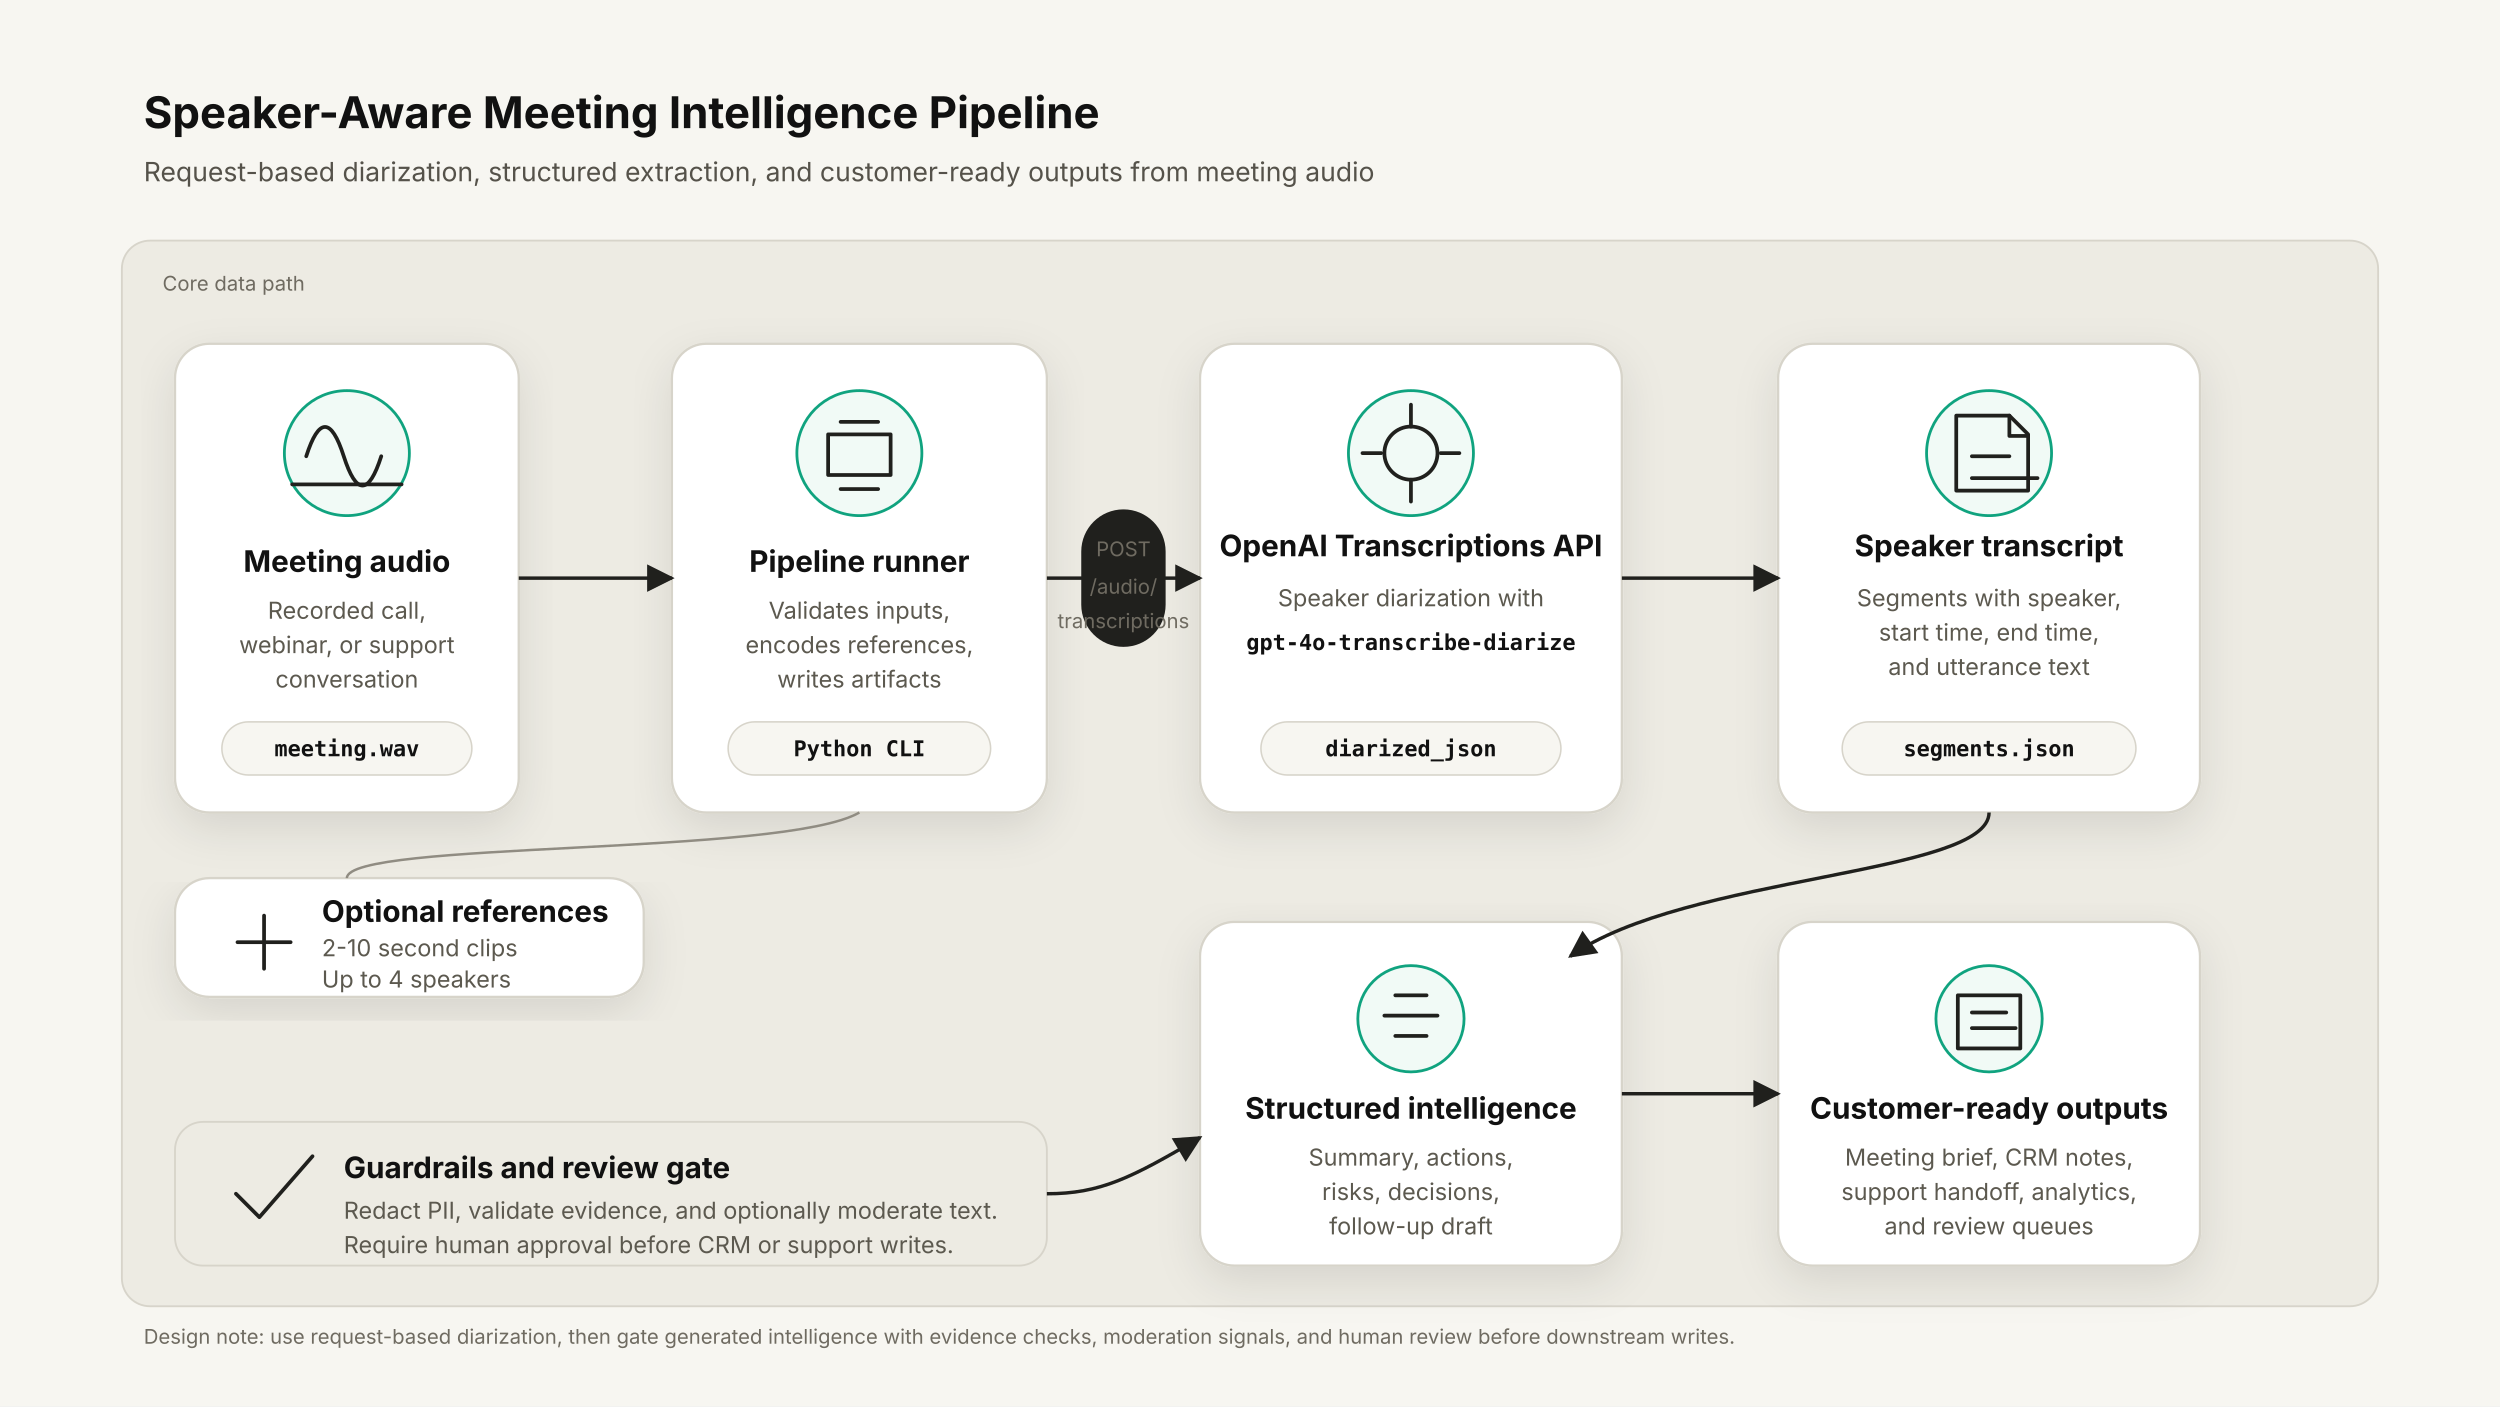
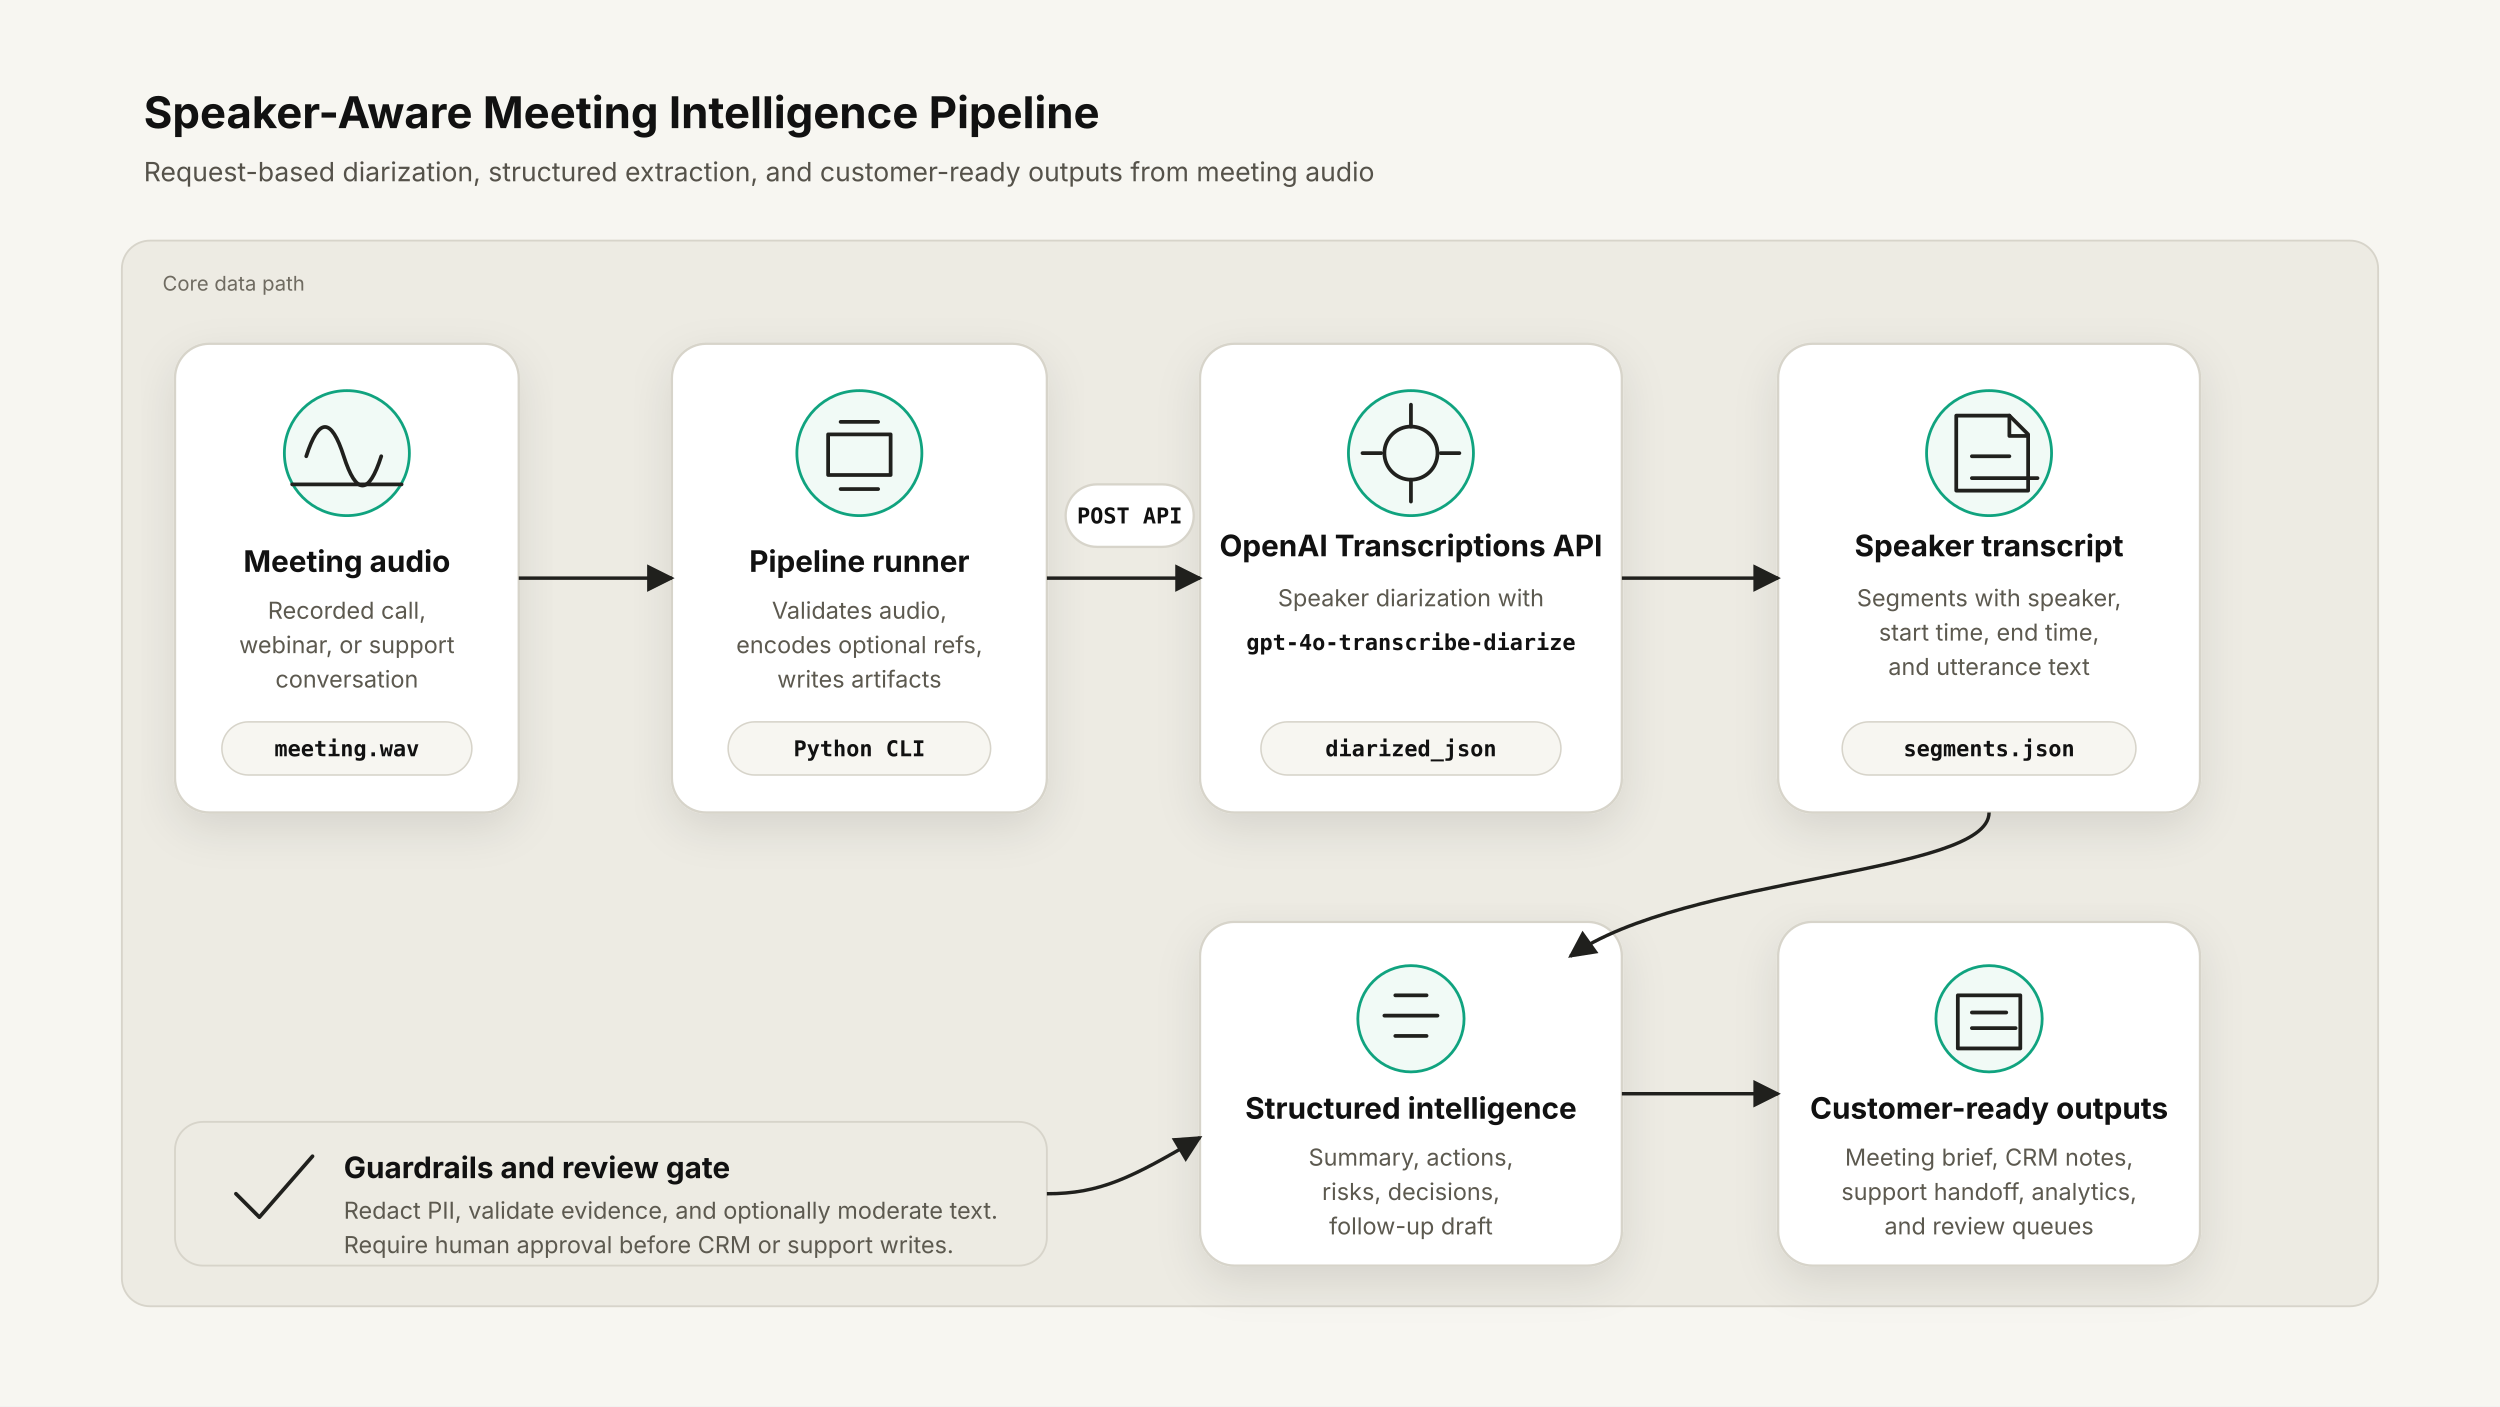
<svg xmlns="http://www.w3.org/2000/svg" width="1600" height="900" viewBox="0 0 1600 900" role="img" aria-labelledby="title desc">
  <defs>
    <marker id="arrow" viewBox="0 0 10 10" refX="9" refY="5" markerWidth="8" markerHeight="8" orient="auto-start-reverse">
      <path d="M 0 0 L 10 5 L 0 10 z" fill="#20201d" />
    </marker>
    <filter id="soft-shadow" x="-10%" y="-10%" width="120%" height="130%">
      <feDropShadow dx="0" dy="10" stdDeviation="14" flood-color="#111111" flood-opacity="0.10" />
    </filter>
    <style>
      .bg { fill: #f7f6f1; }
      .panel { fill: #ffffff; stroke: #d7d4ca; stroke-width: 1.5; rx: 22; filter: url(#soft-shadow); }
      .lane { fill: #edebe3; stroke: #d7d4ca; stroke-width: 1.2; rx: 18; }
      .title { font: 700 28px Inter, Arial, sans-serif; fill: #111111; }
      .subtitle { font: 400 17px Inter, Arial, sans-serif; fill: #55524a; }
      .label { font: 700 19px Inter, Arial, sans-serif; fill: #111111; }
      .small { font: 400 15px Inter, Arial, sans-serif; fill: #5c594f; }
      .tiny { font: 400 13px Inter, Arial, sans-serif; fill: #6f6b61; }
      .mono { font: 600 14px "SFMono-Regular", Consolas, monospace; fill: #111111; }
      .accent { fill: #10a37f; }
      .accent-stroke { stroke: #10a37f; }
      .line { stroke: #20201d; stroke-width: 2.2; fill: none; marker-end: url(#arrow); }
      .thin { stroke: #908c82; stroke-width: 1.6; fill: none; }
      .icon { stroke: #20201d; stroke-width: 2.4; fill: none; stroke-linecap: round; stroke-linejoin: round; }
      .icon-fill { fill: #f1faf6; stroke: #10a37f; stroke-width: 1.8; }
    </style>
  </defs>
  <rect class="bg" width="1600" height="900" />
  <text class="title" x="92" y="82">Speaker-Aware Meeting Intelligence Pipeline</text>
  <text class="subtitle" x="92" y="116">Request-based diarization, structured extraction, and customer-ready outputs from meeting audio</text>
  <rect class="lane" x="78" y="154" width="1444" height="682" />
  <text class="tiny" x="104" y="186">Core data path</text>
  <rect class="panel" x="112" y="220" width="220" height="300" />
  <circle class="icon-fill" cx="222" cy="290" r="40" />
  <path class="icon" d="M196 292 c8 -25 16 -25 24 0 c8 25 16 25 24 0" />
  <path class="icon" d="M187 310 h70" />
  <text class="label" text-anchor="middle" x="222" y="366">Meeting audio</text>
  <text class="small" text-anchor="middle" x="222" y="396">Recorded call,</text>
  <text class="small" text-anchor="middle" x="222" y="418">webinar, or support</text>
  <text class="small" text-anchor="middle" x="222" y="440">conversation</text>
  <rect x="142" y="462" width="160" height="34" rx="17" fill="#f7f6f1" stroke="#d7d4ca" />
  <text class="mono" text-anchor="middle" x="222" y="484">meeting.wav</text>
-   <rect class="panel" x="112" y="562" width="300" height="76" />
-   <path class="icon" d="M152 603 h34 m-17 -17 v34" />
-   <text class="label" x="206" y="590">Optional references</text>
-   <text class="small" x="206" y="612">2-10 second clips</text>
-   <text class="small" x="206" y="632">Up to 4 speakers</text>
  <rect class="panel" x="430" y="220" width="240" height="300" />
  <circle class="icon-fill" cx="550" cy="290" r="40" />
  <path class="icon" d="M530 278 h40 v26 h-40 z" />
  <path class="icon" d="M538 270 h24" />
  <path class="icon" d="M538 313 h24" />
  <text class="label" text-anchor="middle" x="550" y="366">Pipeline runner</text>
-   <text class="small" text-anchor="middle" x="550" y="396">Validates inputs,</text>
-   <text class="small" text-anchor="middle" x="550" y="418">encodes references,</text>
+   <text class="small" text-anchor="middle" x="550" y="396">Validates audio,</text>
+   <text class="small" text-anchor="middle" x="550" y="418">encodes optional refs,</text>
  <text class="small" text-anchor="middle" x="550" y="440">writes artifacts</text>
  <rect x="466" y="462" width="168" height="34" rx="17" fill="#f7f6f1" stroke="#d7d4ca" />
  <text class="mono" text-anchor="middle" x="550" y="484">Python CLI</text>
  <rect class="panel" x="768" y="220" width="270" height="300" />
  <circle class="icon-fill" cx="903" cy="290" r="40" />
  <path class="icon" d="M886 290 a17 17 0 1 1 34 0 a17 17 0 1 1 -34 0" />
  <path class="icon" d="M872 290 h12 m38 0 h12" />
  <path class="icon" d="M903 273 v-14 m0 48 v14" />
  <text class="label" text-anchor="middle" x="903" y="356">OpenAI Transcriptions API</text>
  <text class="small" text-anchor="middle" x="903" y="388">Speaker diarization with</text>
  <text class="mono" text-anchor="middle" x="903" y="416">gpt-4o-transcribe-diarize</text>
  <rect x="807" y="462" width="192" height="34" rx="17" fill="#f7f6f1" stroke="#d7d4ca" />
  <text class="mono" text-anchor="middle" x="903" y="484">diarized_json</text>
  <rect class="panel" x="1138" y="220" width="270" height="300" />
  <circle class="icon-fill" cx="1273" cy="290" r="40" />
  <path class="icon" d="M1252 266 h34 l12 12 v36 h-46 z" />
  <path class="icon" d="M1286 266 v13 h12" />
  <path class="icon" d="M1262 292 h24 m-24 14 h42" />
  <text class="label" text-anchor="middle" x="1273" y="356">Speaker transcript</text>
  <text class="small" text-anchor="middle" x="1273" y="388">Segments with speaker,</text>
  <text class="small" text-anchor="middle" x="1273" y="410">start time, end time,</text>
  <text class="small" text-anchor="middle" x="1273" y="432">and utterance text</text>
  <rect x="1179" y="462" width="188" height="34" rx="17" fill="#f7f6f1" stroke="#d7d4ca" />
  <text class="mono" text-anchor="middle" x="1273" y="484">segments.json</text>
  <rect class="panel" x="768" y="590" width="270" height="220" />
  <circle class="icon-fill" cx="903" cy="652" r="34" />
  <path class="icon" d="M886 650 h34 m-27 -13 h20 m-20 26 h20" />
  <text class="label" text-anchor="middle" x="903" y="716">Structured intelligence</text>
  <text class="small" text-anchor="middle" x="903" y="746">Summary, actions,</text>
  <text class="small" text-anchor="middle" x="903" y="768">risks, decisions,</text>
  <text class="small" text-anchor="middle" x="903" y="790">follow-up draft</text>
  <rect class="panel" x="1138" y="590" width="270" height="220" />
  <circle class="icon-fill" cx="1273" cy="652" r="34" />
  <path class="icon" d="M1253 637 h40 v34 h-40 z" />
  <path class="icon" d="M1262 648 h22 m-22 10 h28" />
  <text class="label" text-anchor="middle" x="1273" y="716">Customer-ready outputs</text>
  <text class="small" text-anchor="middle" x="1273" y="746">Meeting brief, CRM notes,</text>
  <text class="small" text-anchor="middle" x="1273" y="768">support handoff, analytics,</text>
  <text class="small" text-anchor="middle" x="1273" y="790">and review queues</text>
  <rect class="lane" x="112" y="718" width="558" height="92" />
  <path class="icon" d="M151 764 l15 15 l34 -39" />
  <text class="label" x="220" y="754">Guardrails and review gate</text>
  <text class="small" x="220" y="780">Redact PII, validate evidence, and optionally moderate text.</text>
  <text class="small" x="220" y="802">Require human approval before CRM or support writes.</text>
  <path class="line" d="M332 370 C372 370 390 370 430 370" />
  <path class="line" d="M670 370 C710 370 728 370 768 370" />
  <path class="line" d="M1038 370 C1080 370 1096 370 1138 370" />
  <path class="line" d="M1273 520 C1273 560 1078 560 1005 612" />
  <path class="line" d="M1038 700 C1080 700 1096 700 1138 700" />
-   <path class="thin" d="M222 562 C222 538 502 548 550 520" />
  <path class="line" d="M670 764 C704 764 724 754 768 728" />
-   <rect x="692" y="326" width="54" height="88" rx="27" fill="#20201d" />
-   <text class="tiny" text-anchor="middle" x="719" y="356" fill="#ffffff">POST</text>
-   <text class="tiny" text-anchor="middle" x="719" y="380" fill="#ffffff">/audio/</text>
-   <text class="tiny" text-anchor="middle" x="719" y="402" fill="#ffffff">transcriptions</text>
-   <text class="tiny" x="92" y="860">Design note: use request-based diarization, then gate generated intelligence with evidence checks, moderation signals, and human review before downstream writes.</text>
+   <rect x="682" y="310" width="82" height="40" rx="20" fill="#ffffff" stroke="#d7d4ca" stroke-width="1.5" />
+   <text class="mono" text-anchor="middle" x="723" y="335">POST API</text>
</svg>
